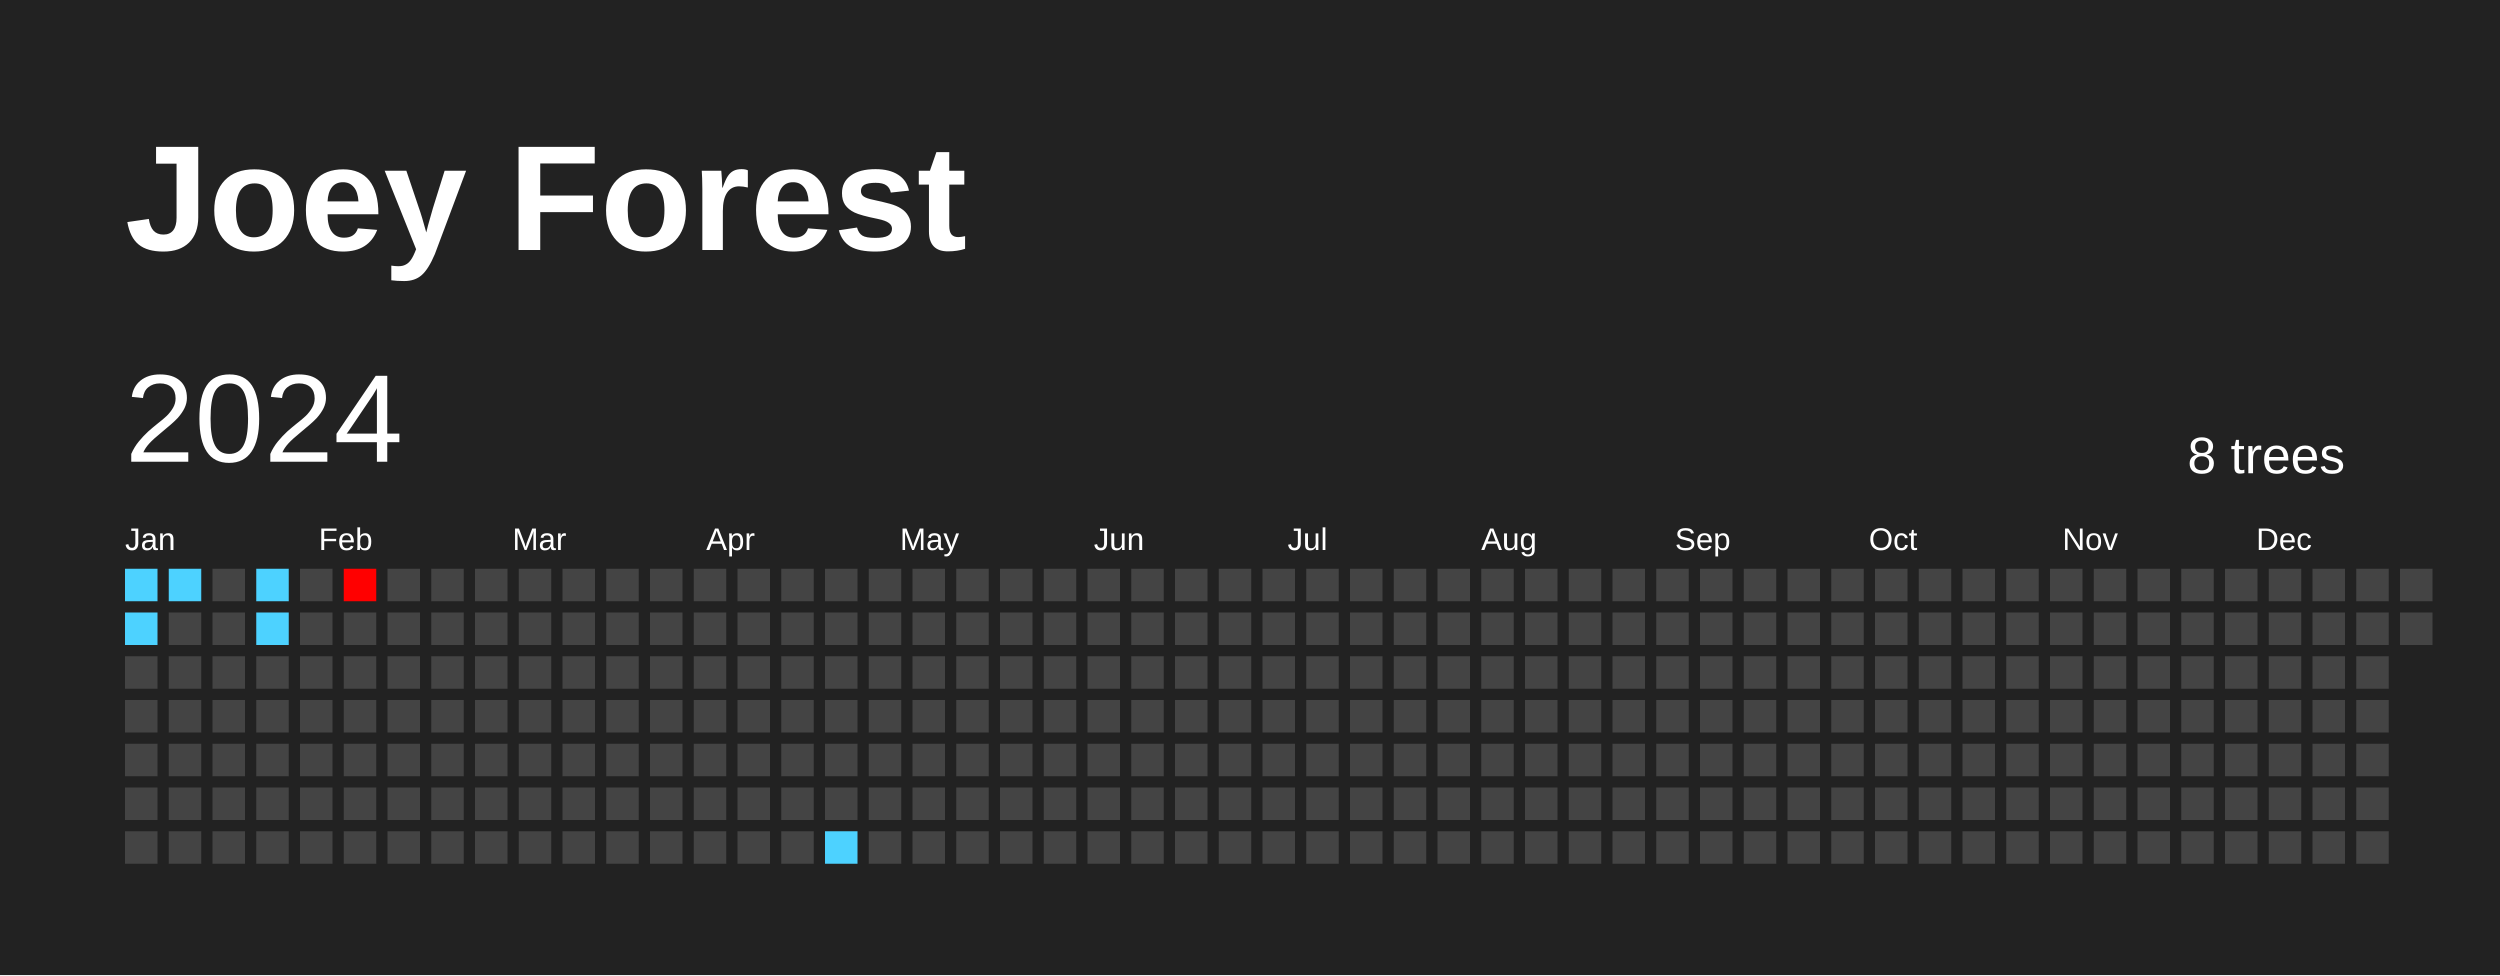
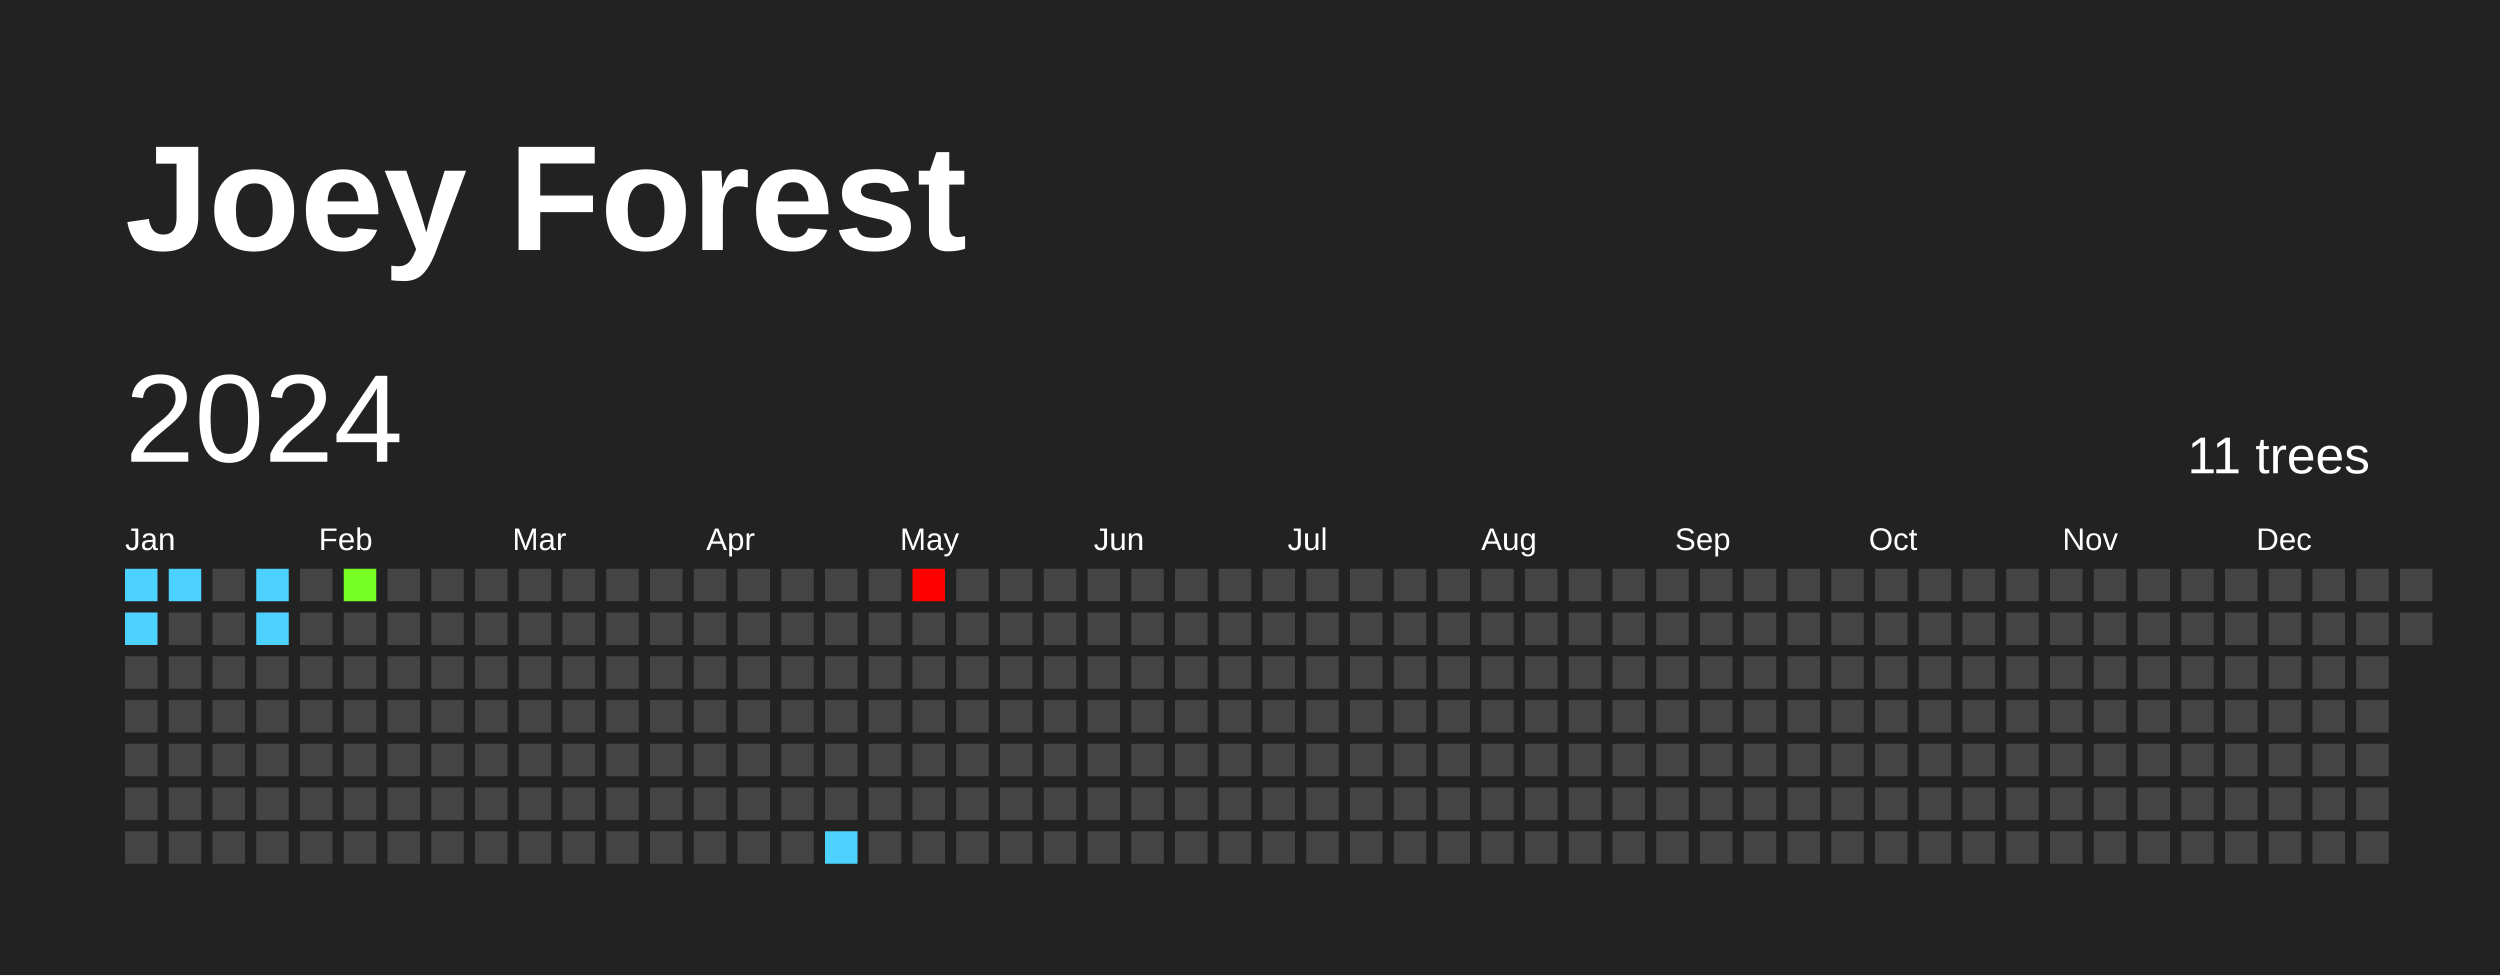
<svg xmlns="http://www.w3.org/2000/svg" baseProfile="full" height="78mm" version="1.1" viewBox="0,0,200,78" width="200mm">
  <defs />
  <rect fill="#222222" height="78" width="200" x="0" y="0" />
  <text fill="#FFFFFF" style="font-size:12px; font-family:Arial; font-weight:bold;" x="10" y="20">Joey Forest</text>
  <text dominant-baseline="hanging" fill="#FFFFFF" style="font-size:10.0px; font-family:Arial;" x="10" y="30">2024</text>
-   <text dominant-baseline="hanging" fill="#FFFFFF" style="font-size:4.125px; font-family:Arial;" x="175" y="35">8 trees</text>
+   <text dominant-baseline="hanging" fill="#FFFFFF" style="font-size:4.125px; font-family:Arial;" x="175" y="35">11 trees</text>
  <text fill="#FFFFFF" style="font-size:2.5px; font-family:Arial" x="10.0" y="44">Jan</text>
  <text fill="#FFFFFF" style="font-size:2.5px; font-family:Arial" x="25.5" y="44">Feb</text>
  <text fill="#FFFFFF" style="font-size:2.5px; font-family:Arial" x="41.0" y="44">Mar</text>
  <text fill="#FFFFFF" style="font-size:2.5px; font-family:Arial" x="56.5" y="44">Apr</text>
  <text fill="#FFFFFF" style="font-size:2.5px; font-family:Arial" x="72.0" y="44">May</text>
  <text fill="#FFFFFF" style="font-size:2.5px; font-family:Arial" x="87.5" y="44">Jun</text>
  <text fill="#FFFFFF" style="font-size:2.5px; font-family:Arial" x="103.0" y="44">Jul</text>
  <text fill="#FFFFFF" style="font-size:2.5px; font-family:Arial" x="118.5" y="44">Aug</text>
  <text fill="#FFFFFF" style="font-size:2.5px; font-family:Arial" x="134.0" y="44">Sep</text>
  <text fill="#FFFFFF" style="font-size:2.5px; font-family:Arial" x="149.5" y="44">Oct</text>
  <text fill="#FFFFFF" style="font-size:2.5px; font-family:Arial" x="165.0" y="44">Nov</text>
  <text fill="#FFFFFF" style="font-size:2.5px; font-family:Arial" x="180.5" y="44">Dec</text>
  <rect fill="#4dd2ff" height="2.6" width="2.6" x="10.0" y="45.5" />
  <rect fill="#4dd2ff" height="2.6" width="2.6" x="10.0" y="49.0" />
  <rect fill="#444444" height="2.6" width="2.6" x="10.0" y="52.5" />
  <rect fill="#444444" height="2.6" width="2.6" x="10.0" y="56.0" />
  <rect fill="#444444" height="2.6" width="2.6" x="10.0" y="59.5" />
  <rect fill="#444444" height="2.6" width="2.6" x="10.0" y="63.0" />
  <rect fill="#444444" height="2.6" width="2.6" x="10.0" y="66.5" />
  <rect fill="#4dd2ff" height="2.6" width="2.6" x="13.5" y="45.5" />
  <rect fill="#444444" height="2.6" width="2.6" x="13.5" y="49.0" />
  <rect fill="#444444" height="2.6" width="2.6" x="13.5" y="52.5" />
  <rect fill="#444444" height="2.6" width="2.6" x="13.5" y="56.0" />
  <rect fill="#444444" height="2.6" width="2.6" x="13.5" y="59.5" />
  <rect fill="#444444" height="2.6" width="2.6" x="13.5" y="63.0" />
  <rect fill="#444444" height="2.6" width="2.6" x="13.5" y="66.5" />
  <rect fill="#444444" height="2.6" width="2.6" x="17.0" y="45.5" />
  <rect fill="#444444" height="2.6" width="2.6" x="17.0" y="49.0" />
  <rect fill="#444444" height="2.6" width="2.6" x="17.0" y="52.5" />
  <rect fill="#444444" height="2.6" width="2.6" x="17.0" y="56.0" />
  <rect fill="#444444" height="2.6" width="2.6" x="17.0" y="59.5" />
  <rect fill="#444444" height="2.6" width="2.6" x="17.0" y="63.0" />
  <rect fill="#444444" height="2.6" width="2.6" x="17.0" y="66.5" />
  <rect fill="#4dd2ff" height="2.6" width="2.6" x="20.5" y="45.5" />
  <rect fill="#4dd2ff" height="2.6" width="2.6" x="20.5" y="49.0" />
  <rect fill="#444444" height="2.6" width="2.6" x="20.5" y="52.5" />
  <rect fill="#444444" height="2.6" width="2.6" x="20.5" y="56.0" />
  <rect fill="#444444" height="2.6" width="2.6" x="20.5" y="59.5" />
  <rect fill="#444444" height="2.6" width="2.6" x="20.5" y="63.0" />
  <rect fill="#444444" height="2.6" width="2.6" x="20.5" y="66.5" />
  <rect fill="#444444" height="2.6" width="2.6" x="24.0" y="45.5" />
  <rect fill="#444444" height="2.6" width="2.6" x="24.0" y="49.0" />
  <rect fill="#444444" height="2.6" width="2.6" x="24.0" y="52.5" />
  <rect fill="#444444" height="2.6" width="2.6" x="24.0" y="56.0" />
  <rect fill="#444444" height="2.6" width="2.6" x="24.0" y="59.5" />
  <rect fill="#444444" height="2.6" width="2.6" x="24.0" y="63.0" />
  <rect fill="#444444" height="2.6" width="2.6" x="24.0" y="66.5" />
-   <rect fill="#ff0000" height="2.6" width="2.6" x="27.5" y="45.5" />
+   <rect fill="#77ff26" height="2.6" width="2.6" x="27.5" y="45.5" />
  <rect fill="#444444" height="2.6" width="2.6" x="27.5" y="49.0" />
  <rect fill="#444444" height="2.6" width="2.6" x="27.5" y="52.5" />
  <rect fill="#444444" height="2.6" width="2.6" x="27.5" y="56.0" />
  <rect fill="#444444" height="2.6" width="2.6" x="27.5" y="59.5" />
  <rect fill="#444444" height="2.6" width="2.6" x="27.5" y="63.0" />
  <rect fill="#444444" height="2.6" width="2.6" x="27.5" y="66.5" />
  <rect fill="#444444" height="2.6" width="2.6" x="31.0" y="45.5" />
  <rect fill="#444444" height="2.6" width="2.6" x="31.0" y="49.0" />
  <rect fill="#444444" height="2.6" width="2.6" x="31.0" y="52.5" />
  <rect fill="#444444" height="2.6" width="2.6" x="31.0" y="56.0" />
  <rect fill="#444444" height="2.6" width="2.6" x="31.0" y="59.5" />
  <rect fill="#444444" height="2.6" width="2.6" x="31.0" y="63.0" />
  <rect fill="#444444" height="2.6" width="2.6" x="31.0" y="66.5" />
  <rect fill="#444444" height="2.6" width="2.6" x="34.5" y="45.5" />
  <rect fill="#444444" height="2.6" width="2.6" x="34.5" y="49.0" />
  <rect fill="#444444" height="2.6" width="2.6" x="34.5" y="52.5" />
  <rect fill="#444444" height="2.6" width="2.6" x="34.5" y="56.0" />
  <rect fill="#444444" height="2.6" width="2.6" x="34.5" y="59.5" />
  <rect fill="#444444" height="2.6" width="2.6" x="34.5" y="63.0" />
  <rect fill="#444444" height="2.6" width="2.6" x="34.5" y="66.5" />
  <rect fill="#444444" height="2.6" width="2.6" x="38.0" y="45.5" />
  <rect fill="#444444" height="2.6" width="2.6" x="38.0" y="49.0" />
  <rect fill="#444444" height="2.6" width="2.6" x="38.0" y="52.5" />
  <rect fill="#444444" height="2.6" width="2.6" x="38.0" y="56.0" />
  <rect fill="#444444" height="2.6" width="2.6" x="38.0" y="59.5" />
  <rect fill="#444444" height="2.6" width="2.6" x="38.0" y="63.0" />
  <rect fill="#444444" height="2.6" width="2.6" x="38.0" y="66.5" />
  <rect fill="#444444" height="2.6" width="2.6" x="41.5" y="45.5" />
  <rect fill="#444444" height="2.6" width="2.6" x="41.5" y="49.0" />
  <rect fill="#444444" height="2.6" width="2.6" x="41.5" y="52.5" />
  <rect fill="#444444" height="2.6" width="2.6" x="41.5" y="56.0" />
  <rect fill="#444444" height="2.6" width="2.6" x="41.5" y="59.5" />
  <rect fill="#444444" height="2.6" width="2.6" x="41.5" y="63.0" />
  <rect fill="#444444" height="2.6" width="2.6" x="41.5" y="66.5" />
  <rect fill="#444444" height="2.6" width="2.6" x="45.0" y="45.5" />
  <rect fill="#444444" height="2.6" width="2.6" x="45.0" y="49.0" />
  <rect fill="#444444" height="2.6" width="2.6" x="45.0" y="52.5" />
  <rect fill="#444444" height="2.6" width="2.6" x="45.0" y="56.0" />
  <rect fill="#444444" height="2.6" width="2.6" x="45.0" y="59.5" />
  <rect fill="#444444" height="2.6" width="2.6" x="45.0" y="63.0" />
  <rect fill="#444444" height="2.6" width="2.6" x="45.0" y="66.5" />
  <rect fill="#444444" height="2.6" width="2.6" x="48.5" y="45.5" />
  <rect fill="#444444" height="2.6" width="2.6" x="48.5" y="49.0" />
  <rect fill="#444444" height="2.6" width="2.6" x="48.5" y="52.5" />
  <rect fill="#444444" height="2.6" width="2.6" x="48.5" y="56.0" />
  <rect fill="#444444" height="2.6" width="2.6" x="48.5" y="59.5" />
  <rect fill="#444444" height="2.6" width="2.6" x="48.5" y="63.0" />
  <rect fill="#444444" height="2.6" width="2.6" x="48.5" y="66.5" />
  <rect fill="#444444" height="2.6" width="2.6" x="52.0" y="45.5" />
  <rect fill="#444444" height="2.6" width="2.6" x="52.0" y="49.0" />
  <rect fill="#444444" height="2.6" width="2.6" x="52.0" y="52.5" />
  <rect fill="#444444" height="2.6" width="2.6" x="52.0" y="56.0" />
  <rect fill="#444444" height="2.6" width="2.6" x="52.0" y="59.5" />
  <rect fill="#444444" height="2.6" width="2.6" x="52.0" y="63.0" />
  <rect fill="#444444" height="2.6" width="2.6" x="52.0" y="66.5" />
  <rect fill="#444444" height="2.6" width="2.6" x="55.5" y="45.5" />
  <rect fill="#444444" height="2.6" width="2.6" x="55.5" y="49.0" />
  <rect fill="#444444" height="2.6" width="2.6" x="55.5" y="52.5" />
  <rect fill="#444444" height="2.6" width="2.6" x="55.5" y="56.0" />
  <rect fill="#444444" height="2.6" width="2.6" x="55.5" y="59.5" />
  <rect fill="#444444" height="2.6" width="2.6" x="55.5" y="63.0" />
  <rect fill="#444444" height="2.6" width="2.6" x="55.5" y="66.5" />
  <rect fill="#444444" height="2.6" width="2.6" x="59.0" y="45.5" />
  <rect fill="#444444" height="2.6" width="2.6" x="59.0" y="49.0" />
  <rect fill="#444444" height="2.6" width="2.6" x="59.0" y="52.5" />
  <rect fill="#444444" height="2.6" width="2.6" x="59.0" y="56.0" />
  <rect fill="#444444" height="2.6" width="2.6" x="59.0" y="59.5" />
  <rect fill="#444444" height="2.6" width="2.6" x="59.0" y="63.0" />
  <rect fill="#444444" height="2.6" width="2.6" x="59.0" y="66.5" />
  <rect fill="#444444" height="2.6" width="2.6" x="62.5" y="45.5" />
  <rect fill="#444444" height="2.6" width="2.6" x="62.5" y="49.0" />
  <rect fill="#444444" height="2.6" width="2.6" x="62.5" y="52.5" />
  <rect fill="#444444" height="2.6" width="2.6" x="62.5" y="56.0" />
  <rect fill="#444444" height="2.6" width="2.6" x="62.5" y="59.5" />
  <rect fill="#444444" height="2.6" width="2.6" x="62.5" y="63.0" />
  <rect fill="#444444" height="2.6" width="2.6" x="62.5" y="66.5" />
  <rect fill="#444444" height="2.6" width="2.6" x="66.0" y="45.5" />
  <rect fill="#444444" height="2.6" width="2.6" x="66.0" y="49.0" />
  <rect fill="#444444" height="2.6" width="2.6" x="66.0" y="52.5" />
  <rect fill="#444444" height="2.6" width="2.6" x="66.0" y="56.0" />
  <rect fill="#444444" height="2.6" width="2.6" x="66.0" y="59.5" />
  <rect fill="#444444" height="2.6" width="2.6" x="66.0" y="63.0" />
  <rect fill="#4dd2ff" height="2.6" width="2.6" x="66.0" y="66.5" />
  <rect fill="#444444" height="2.6" width="2.6" x="69.5" y="45.5" />
  <rect fill="#444444" height="2.6" width="2.6" x="69.5" y="49.0" />
  <rect fill="#444444" height="2.6" width="2.6" x="69.5" y="52.5" />
  <rect fill="#444444" height="2.6" width="2.6" x="69.5" y="56.0" />
  <rect fill="#444444" height="2.6" width="2.6" x="69.5" y="59.5" />
  <rect fill="#444444" height="2.6" width="2.6" x="69.5" y="63.0" />
  <rect fill="#444444" height="2.6" width="2.6" x="69.5" y="66.5" />
-   <rect fill="#444444" height="2.6" width="2.6" x="73.0" y="45.5" />
+   <rect fill="red" height="2.6" width="2.6" x="73.0" y="45.5" />
  <rect fill="#444444" height="2.6" width="2.6" x="73.0" y="49.0" />
  <rect fill="#444444" height="2.6" width="2.6" x="73.0" y="52.5" />
  <rect fill="#444444" height="2.6" width="2.6" x="73.0" y="56.0" />
  <rect fill="#444444" height="2.6" width="2.6" x="73.0" y="59.5" />
  <rect fill="#444444" height="2.6" width="2.6" x="73.0" y="63.0" />
  <rect fill="#444444" height="2.6" width="2.6" x="73.0" y="66.5" />
  <rect fill="#444444" height="2.6" width="2.6" x="76.5" y="45.5" />
  <rect fill="#444444" height="2.6" width="2.6" x="76.5" y="49.0" />
  <rect fill="#444444" height="2.6" width="2.6" x="76.5" y="52.5" />
  <rect fill="#444444" height="2.6" width="2.6" x="76.5" y="56.0" />
  <rect fill="#444444" height="2.6" width="2.6" x="76.5" y="59.5" />
  <rect fill="#444444" height="2.6" width="2.6" x="76.5" y="63.0" />
  <rect fill="#444444" height="2.6" width="2.6" x="76.5" y="66.5" />
  <rect fill="#444444" height="2.6" width="2.6" x="80.0" y="45.5" />
  <rect fill="#444444" height="2.6" width="2.6" x="80.0" y="49.0" />
  <rect fill="#444444" height="2.6" width="2.6" x="80.0" y="52.5" />
  <rect fill="#444444" height="2.6" width="2.6" x="80.0" y="56.0" />
  <rect fill="#444444" height="2.6" width="2.6" x="80.0" y="59.5" />
  <rect fill="#444444" height="2.6" width="2.6" x="80.0" y="63.0" />
  <rect fill="#444444" height="2.6" width="2.6" x="80.0" y="66.5" />
  <rect fill="#444444" height="2.6" width="2.6" x="83.5" y="45.5" />
  <rect fill="#444444" height="2.6" width="2.6" x="83.5" y="49.0" />
  <rect fill="#444444" height="2.6" width="2.6" x="83.5" y="52.5" />
  <rect fill="#444444" height="2.6" width="2.6" x="83.5" y="56.0" />
  <rect fill="#444444" height="2.6" width="2.6" x="83.5" y="59.5" />
  <rect fill="#444444" height="2.6" width="2.6" x="83.5" y="63.0" />
  <rect fill="#444444" height="2.6" width="2.6" x="83.5" y="66.5" />
  <rect fill="#444444" height="2.6" width="2.6" x="87.0" y="45.5" />
  <rect fill="#444444" height="2.6" width="2.6" x="87.0" y="49.0" />
  <rect fill="#444444" height="2.6" width="2.6" x="87.0" y="52.5" />
  <rect fill="#444444" height="2.6" width="2.6" x="87.0" y="56.0" />
  <rect fill="#444444" height="2.6" width="2.6" x="87.0" y="59.5" />
  <rect fill="#444444" height="2.6" width="2.6" x="87.0" y="63.0" />
  <rect fill="#444444" height="2.6" width="2.6" x="87.0" y="66.5" />
  <rect fill="#444444" height="2.6" width="2.6" x="90.5" y="45.5" />
  <rect fill="#444444" height="2.6" width="2.6" x="90.5" y="49.0" />
  <rect fill="#444444" height="2.6" width="2.6" x="90.5" y="52.5" />
  <rect fill="#444444" height="2.6" width="2.6" x="90.5" y="56.0" />
  <rect fill="#444444" height="2.6" width="2.6" x="90.5" y="59.5" />
  <rect fill="#444444" height="2.6" width="2.6" x="90.5" y="63.0" />
  <rect fill="#444444" height="2.6" width="2.6" x="90.5" y="66.5" />
  <rect fill="#444444" height="2.6" width="2.6" x="94.0" y="45.5" />
  <rect fill="#444444" height="2.6" width="2.6" x="94.0" y="49.0" />
  <rect fill="#444444" height="2.6" width="2.6" x="94.0" y="52.5" />
  <rect fill="#444444" height="2.6" width="2.6" x="94.0" y="56.0" />
  <rect fill="#444444" height="2.6" width="2.6" x="94.0" y="59.5" />
  <rect fill="#444444" height="2.6" width="2.6" x="94.0" y="63.0" />
  <rect fill="#444444" height="2.6" width="2.6" x="94.0" y="66.5" />
  <rect fill="#444444" height="2.6" width="2.6" x="97.5" y="45.5" />
  <rect fill="#444444" height="2.6" width="2.6" x="97.5" y="49.0" />
  <rect fill="#444444" height="2.6" width="2.6" x="97.5" y="52.5" />
  <rect fill="#444444" height="2.6" width="2.6" x="97.5" y="56.0" />
  <rect fill="#444444" height="2.6" width="2.6" x="97.5" y="59.5" />
  <rect fill="#444444" height="2.6" width="2.6" x="97.5" y="63.0" />
  <rect fill="#444444" height="2.6" width="2.6" x="97.5" y="66.5" />
  <rect fill="#444444" height="2.6" width="2.6" x="101.0" y="45.5" />
  <rect fill="#444444" height="2.6" width="2.6" x="101.0" y="49.0" />
  <rect fill="#444444" height="2.6" width="2.6" x="101.0" y="52.5" />
  <rect fill="#444444" height="2.6" width="2.6" x="101.0" y="56.0" />
  <rect fill="#444444" height="2.6" width="2.6" x="101.0" y="59.5" />
  <rect fill="#444444" height="2.6" width="2.6" x="101.0" y="63.0" />
  <rect fill="#444444" height="2.6" width="2.6" x="101.0" y="66.5" />
  <rect fill="#444444" height="2.6" width="2.6" x="104.5" y="45.5" />
  <rect fill="#444444" height="2.6" width="2.6" x="104.5" y="49.0" />
  <rect fill="#444444" height="2.6" width="2.6" x="104.5" y="52.5" />
  <rect fill="#444444" height="2.6" width="2.6" x="104.5" y="56.0" />
  <rect fill="#444444" height="2.6" width="2.6" x="104.5" y="59.5" />
  <rect fill="#444444" height="2.6" width="2.6" x="104.5" y="63.0" />
  <rect fill="#444444" height="2.6" width="2.6" x="104.5" y="66.5" />
  <rect fill="#444444" height="2.6" width="2.6" x="108.0" y="45.5" />
  <rect fill="#444444" height="2.6" width="2.6" x="108.0" y="49.0" />
  <rect fill="#444444" height="2.6" width="2.6" x="108.0" y="52.5" />
  <rect fill="#444444" height="2.6" width="2.6" x="108.0" y="56.0" />
  <rect fill="#444444" height="2.6" width="2.6" x="108.0" y="59.5" />
  <rect fill="#444444" height="2.6" width="2.6" x="108.0" y="63.0" />
  <rect fill="#444444" height="2.6" width="2.6" x="108.0" y="66.5" />
  <rect fill="#444444" height="2.6" width="2.6" x="111.5" y="45.5" />
  <rect fill="#444444" height="2.6" width="2.6" x="111.5" y="49.0" />
  <rect fill="#444444" height="2.6" width="2.6" x="111.5" y="52.5" />
  <rect fill="#444444" height="2.6" width="2.6" x="111.5" y="56.0" />
  <rect fill="#444444" height="2.6" width="2.6" x="111.5" y="59.5" />
  <rect fill="#444444" height="2.6" width="2.6" x="111.5" y="63.0" />
  <rect fill="#444444" height="2.6" width="2.6" x="111.5" y="66.5" />
  <rect fill="#444444" height="2.6" width="2.6" x="115.0" y="45.5" />
  <rect fill="#444444" height="2.6" width="2.6" x="115.0" y="49.0" />
  <rect fill="#444444" height="2.6" width="2.6" x="115.0" y="52.5" />
  <rect fill="#444444" height="2.6" width="2.6" x="115.0" y="56.0" />
  <rect fill="#444444" height="2.6" width="2.6" x="115.0" y="59.5" />
  <rect fill="#444444" height="2.6" width="2.6" x="115.0" y="63.0" />
  <rect fill="#444444" height="2.6" width="2.6" x="115.0" y="66.5" />
  <rect fill="#444444" height="2.6" width="2.6" x="118.5" y="45.5" />
  <rect fill="#444444" height="2.6" width="2.6" x="118.5" y="49.0" />
  <rect fill="#444444" height="2.6" width="2.6" x="118.5" y="52.5" />
  <rect fill="#444444" height="2.6" width="2.6" x="118.5" y="56.0" />
  <rect fill="#444444" height="2.6" width="2.6" x="118.5" y="59.5" />
  <rect fill="#444444" height="2.6" width="2.6" x="118.5" y="63.0" />
  <rect fill="#444444" height="2.6" width="2.6" x="118.5" y="66.5" />
  <rect fill="#444444" height="2.6" width="2.6" x="122.0" y="45.5" />
  <rect fill="#444444" height="2.6" width="2.6" x="122.0" y="49.0" />
  <rect fill="#444444" height="2.6" width="2.6" x="122.0" y="52.5" />
  <rect fill="#444444" height="2.6" width="2.6" x="122.0" y="56.0" />
  <rect fill="#444444" height="2.6" width="2.6" x="122.0" y="59.5" />
  <rect fill="#444444" height="2.6" width="2.6" x="122.0" y="63.0" />
  <rect fill="#444444" height="2.6" width="2.6" x="122.0" y="66.5" />
  <rect fill="#444444" height="2.6" width="2.6" x="125.5" y="45.5" />
  <rect fill="#444444" height="2.6" width="2.6" x="125.5" y="49.0" />
  <rect fill="#444444" height="2.6" width="2.6" x="125.5" y="52.5" />
  <rect fill="#444444" height="2.6" width="2.6" x="125.5" y="56.0" />
  <rect fill="#444444" height="2.6" width="2.6" x="125.5" y="59.5" />
  <rect fill="#444444" height="2.6" width="2.6" x="125.5" y="63.0" />
  <rect fill="#444444" height="2.6" width="2.6" x="125.5" y="66.5" />
  <rect fill="#444444" height="2.6" width="2.6" x="129.0" y="45.5" />
  <rect fill="#444444" height="2.6" width="2.6" x="129.0" y="49.0" />
  <rect fill="#444444" height="2.6" width="2.6" x="129.0" y="52.5" />
  <rect fill="#444444" height="2.6" width="2.6" x="129.0" y="56.0" />
  <rect fill="#444444" height="2.6" width="2.6" x="129.0" y="59.5" />
  <rect fill="#444444" height="2.6" width="2.6" x="129.0" y="63.0" />
  <rect fill="#444444" height="2.6" width="2.6" x="129.0" y="66.5" />
  <rect fill="#444444" height="2.6" width="2.6" x="132.5" y="45.5" />
  <rect fill="#444444" height="2.6" width="2.6" x="132.5" y="49.0" />
  <rect fill="#444444" height="2.6" width="2.6" x="132.5" y="52.5" />
  <rect fill="#444444" height="2.6" width="2.6" x="132.5" y="56.0" />
  <rect fill="#444444" height="2.6" width="2.6" x="132.5" y="59.5" />
  <rect fill="#444444" height="2.6" width="2.6" x="132.5" y="63.0" />
  <rect fill="#444444" height="2.6" width="2.6" x="132.5" y="66.5" />
  <rect fill="#444444" height="2.6" width="2.6" x="136.0" y="45.5" />
  <rect fill="#444444" height="2.6" width="2.6" x="136.0" y="49.0" />
  <rect fill="#444444" height="2.6" width="2.6" x="136.0" y="52.5" />
  <rect fill="#444444" height="2.6" width="2.6" x="136.0" y="56.0" />
  <rect fill="#444444" height="2.6" width="2.6" x="136.0" y="59.5" />
  <rect fill="#444444" height="2.6" width="2.6" x="136.0" y="63.0" />
  <rect fill="#444444" height="2.6" width="2.6" x="136.0" y="66.5" />
  <rect fill="#444444" height="2.6" width="2.6" x="139.5" y="45.5" />
  <rect fill="#444444" height="2.6" width="2.6" x="139.5" y="49.0" />
  <rect fill="#444444" height="2.6" width="2.6" x="139.5" y="52.5" />
  <rect fill="#444444" height="2.6" width="2.6" x="139.5" y="56.0" />
  <rect fill="#444444" height="2.6" width="2.6" x="139.5" y="59.5" />
  <rect fill="#444444" height="2.6" width="2.6" x="139.5" y="63.0" />
  <rect fill="#444444" height="2.6" width="2.6" x="139.5" y="66.5" />
  <rect fill="#444444" height="2.6" width="2.6" x="143.0" y="45.5" />
  <rect fill="#444444" height="2.6" width="2.6" x="143.0" y="49.0" />
  <rect fill="#444444" height="2.6" width="2.6" x="143.0" y="52.5" />
  <rect fill="#444444" height="2.6" width="2.6" x="143.0" y="56.0" />
  <rect fill="#444444" height="2.6" width="2.6" x="143.0" y="59.5" />
  <rect fill="#444444" height="2.6" width="2.6" x="143.0" y="63.0" />
  <rect fill="#444444" height="2.6" width="2.6" x="143.0" y="66.5" />
  <rect fill="#444444" height="2.6" width="2.6" x="146.5" y="45.5" />
  <rect fill="#444444" height="2.6" width="2.6" x="146.5" y="49.0" />
  <rect fill="#444444" height="2.6" width="2.6" x="146.5" y="52.5" />
  <rect fill="#444444" height="2.6" width="2.6" x="146.5" y="56.0" />
  <rect fill="#444444" height="2.6" width="2.6" x="146.5" y="59.5" />
  <rect fill="#444444" height="2.6" width="2.6" x="146.5" y="63.0" />
  <rect fill="#444444" height="2.6" width="2.6" x="146.5" y="66.5" />
  <rect fill="#444444" height="2.6" width="2.6" x="150.0" y="45.5" />
  <rect fill="#444444" height="2.6" width="2.6" x="150.0" y="49.0" />
  <rect fill="#444444" height="2.6" width="2.6" x="150.0" y="52.5" />
  <rect fill="#444444" height="2.6" width="2.6" x="150.0" y="56.0" />
  <rect fill="#444444" height="2.6" width="2.6" x="150.0" y="59.5" />
  <rect fill="#444444" height="2.6" width="2.6" x="150.0" y="63.0" />
  <rect fill="#444444" height="2.6" width="2.6" x="150.0" y="66.5" />
  <rect fill="#444444" height="2.6" width="2.6" x="153.5" y="45.5" />
  <rect fill="#444444" height="2.6" width="2.6" x="153.5" y="49.0" />
  <rect fill="#444444" height="2.6" width="2.6" x="153.5" y="52.5" />
  <rect fill="#444444" height="2.6" width="2.6" x="153.5" y="56.0" />
  <rect fill="#444444" height="2.6" width="2.6" x="153.5" y="59.5" />
  <rect fill="#444444" height="2.6" width="2.6" x="153.5" y="63.0" />
  <rect fill="#444444" height="2.6" width="2.6" x="153.5" y="66.5" />
  <rect fill="#444444" height="2.6" width="2.6" x="157.0" y="45.5" />
  <rect fill="#444444" height="2.6" width="2.6" x="157.0" y="49.0" />
  <rect fill="#444444" height="2.6" width="2.6" x="157.0" y="52.5" />
  <rect fill="#444444" height="2.6" width="2.6" x="157.0" y="56.0" />
  <rect fill="#444444" height="2.6" width="2.6" x="157.0" y="59.5" />
  <rect fill="#444444" height="2.6" width="2.6" x="157.0" y="63.0" />
  <rect fill="#444444" height="2.6" width="2.6" x="157.0" y="66.5" />
  <rect fill="#444444" height="2.6" width="2.6" x="160.5" y="45.5" />
  <rect fill="#444444" height="2.6" width="2.6" x="160.5" y="49.0" />
  <rect fill="#444444" height="2.6" width="2.6" x="160.5" y="52.5" />
  <rect fill="#444444" height="2.6" width="2.6" x="160.5" y="56.0" />
  <rect fill="#444444" height="2.6" width="2.6" x="160.5" y="59.5" />
  <rect fill="#444444" height="2.6" width="2.6" x="160.5" y="63.0" />
  <rect fill="#444444" height="2.6" width="2.6" x="160.5" y="66.5" />
  <rect fill="#444444" height="2.6" width="2.6" x="164.0" y="45.5" />
  <rect fill="#444444" height="2.6" width="2.6" x="164.0" y="49.0" />
  <rect fill="#444444" height="2.6" width="2.6" x="164.0" y="52.5" />
  <rect fill="#444444" height="2.6" width="2.6" x="164.0" y="56.0" />
  <rect fill="#444444" height="2.6" width="2.6" x="164.0" y="59.5" />
  <rect fill="#444444" height="2.6" width="2.6" x="164.0" y="63.0" />
  <rect fill="#444444" height="2.6" width="2.6" x="164.0" y="66.5" />
  <rect fill="#444444" height="2.6" width="2.6" x="167.5" y="45.5" />
  <rect fill="#444444" height="2.6" width="2.6" x="167.5" y="49.0" />
  <rect fill="#444444" height="2.6" width="2.6" x="167.5" y="52.5" />
  <rect fill="#444444" height="2.6" width="2.6" x="167.5" y="56.0" />
  <rect fill="#444444" height="2.6" width="2.6" x="167.5" y="59.5" />
  <rect fill="#444444" height="2.6" width="2.6" x="167.5" y="63.0" />
  <rect fill="#444444" height="2.6" width="2.6" x="167.5" y="66.5" />
  <rect fill="#444444" height="2.6" width="2.6" x="171.0" y="45.5" />
  <rect fill="#444444" height="2.6" width="2.6" x="171.0" y="49.0" />
  <rect fill="#444444" height="2.6" width="2.6" x="171.0" y="52.5" />
  <rect fill="#444444" height="2.6" width="2.6" x="171.0" y="56.0" />
  <rect fill="#444444" height="2.6" width="2.6" x="171.0" y="59.5" />
  <rect fill="#444444" height="2.6" width="2.6" x="171.0" y="63.0" />
  <rect fill="#444444" height="2.6" width="2.6" x="171.0" y="66.5" />
  <rect fill="#444444" height="2.6" width="2.6" x="174.5" y="45.5" />
  <rect fill="#444444" height="2.6" width="2.6" x="174.5" y="49.0" />
  <rect fill="#444444" height="2.6" width="2.6" x="174.5" y="52.5" />
  <rect fill="#444444" height="2.6" width="2.6" x="174.5" y="56.0" />
  <rect fill="#444444" height="2.6" width="2.6" x="174.5" y="59.5" />
  <rect fill="#444444" height="2.6" width="2.6" x="174.5" y="63.0" />
  <rect fill="#444444" height="2.6" width="2.6" x="174.5" y="66.5" />
  <rect fill="#444444" height="2.6" width="2.6" x="178.0" y="45.5" />
  <rect fill="#444444" height="2.6" width="2.6" x="178.0" y="49.0" />
  <rect fill="#444444" height="2.6" width="2.6" x="178.0" y="52.5" />
  <rect fill="#444444" height="2.6" width="2.6" x="178.0" y="56.0" />
  <rect fill="#444444" height="2.6" width="2.6" x="178.0" y="59.5" />
  <rect fill="#444444" height="2.6" width="2.6" x="178.0" y="63.0" />
  <rect fill="#444444" height="2.6" width="2.6" x="178.0" y="66.5" />
  <rect fill="#444444" height="2.6" width="2.6" x="181.5" y="45.5" />
  <rect fill="#444444" height="2.6" width="2.6" x="181.5" y="49.0" />
  <rect fill="#444444" height="2.6" width="2.6" x="181.5" y="52.5" />
  <rect fill="#444444" height="2.6" width="2.6" x="181.5" y="56.0" />
  <rect fill="#444444" height="2.6" width="2.6" x="181.5" y="59.5" />
  <rect fill="#444444" height="2.6" width="2.6" x="181.5" y="63.0" />
  <rect fill="#444444" height="2.6" width="2.6" x="181.5" y="66.5" />
  <rect fill="#444444" height="2.6" width="2.6" x="185.0" y="45.5" />
  <rect fill="#444444" height="2.6" width="2.6" x="185.0" y="49.0" />
  <rect fill="#444444" height="2.6" width="2.6" x="185.0" y="52.5" />
  <rect fill="#444444" height="2.6" width="2.6" x="185.0" y="56.0" />
  <rect fill="#444444" height="2.6" width="2.6" x="185.0" y="59.5" />
  <rect fill="#444444" height="2.6" width="2.6" x="185.0" y="63.0" />
  <rect fill="#444444" height="2.6" width="2.6" x="185.0" y="66.5" />
  <rect fill="#444444" height="2.6" width="2.6" x="188.5" y="45.5" />
  <rect fill="#444444" height="2.6" width="2.6" x="188.5" y="49.0" />
  <rect fill="#444444" height="2.6" width="2.6" x="188.5" y="52.5" />
  <rect fill="#444444" height="2.6" width="2.6" x="188.5" y="56.0" />
  <rect fill="#444444" height="2.6" width="2.6" x="188.5" y="59.5" />
  <rect fill="#444444" height="2.6" width="2.6" x="188.5" y="63.0" />
  <rect fill="#444444" height="2.6" width="2.6" x="188.5" y="66.5" />
  <rect fill="#444444" height="2.6" width="2.6" x="192.0" y="45.5" />
  <rect fill="#444444" height="2.6" width="2.6" x="192.0" y="49.0" />
</svg>
